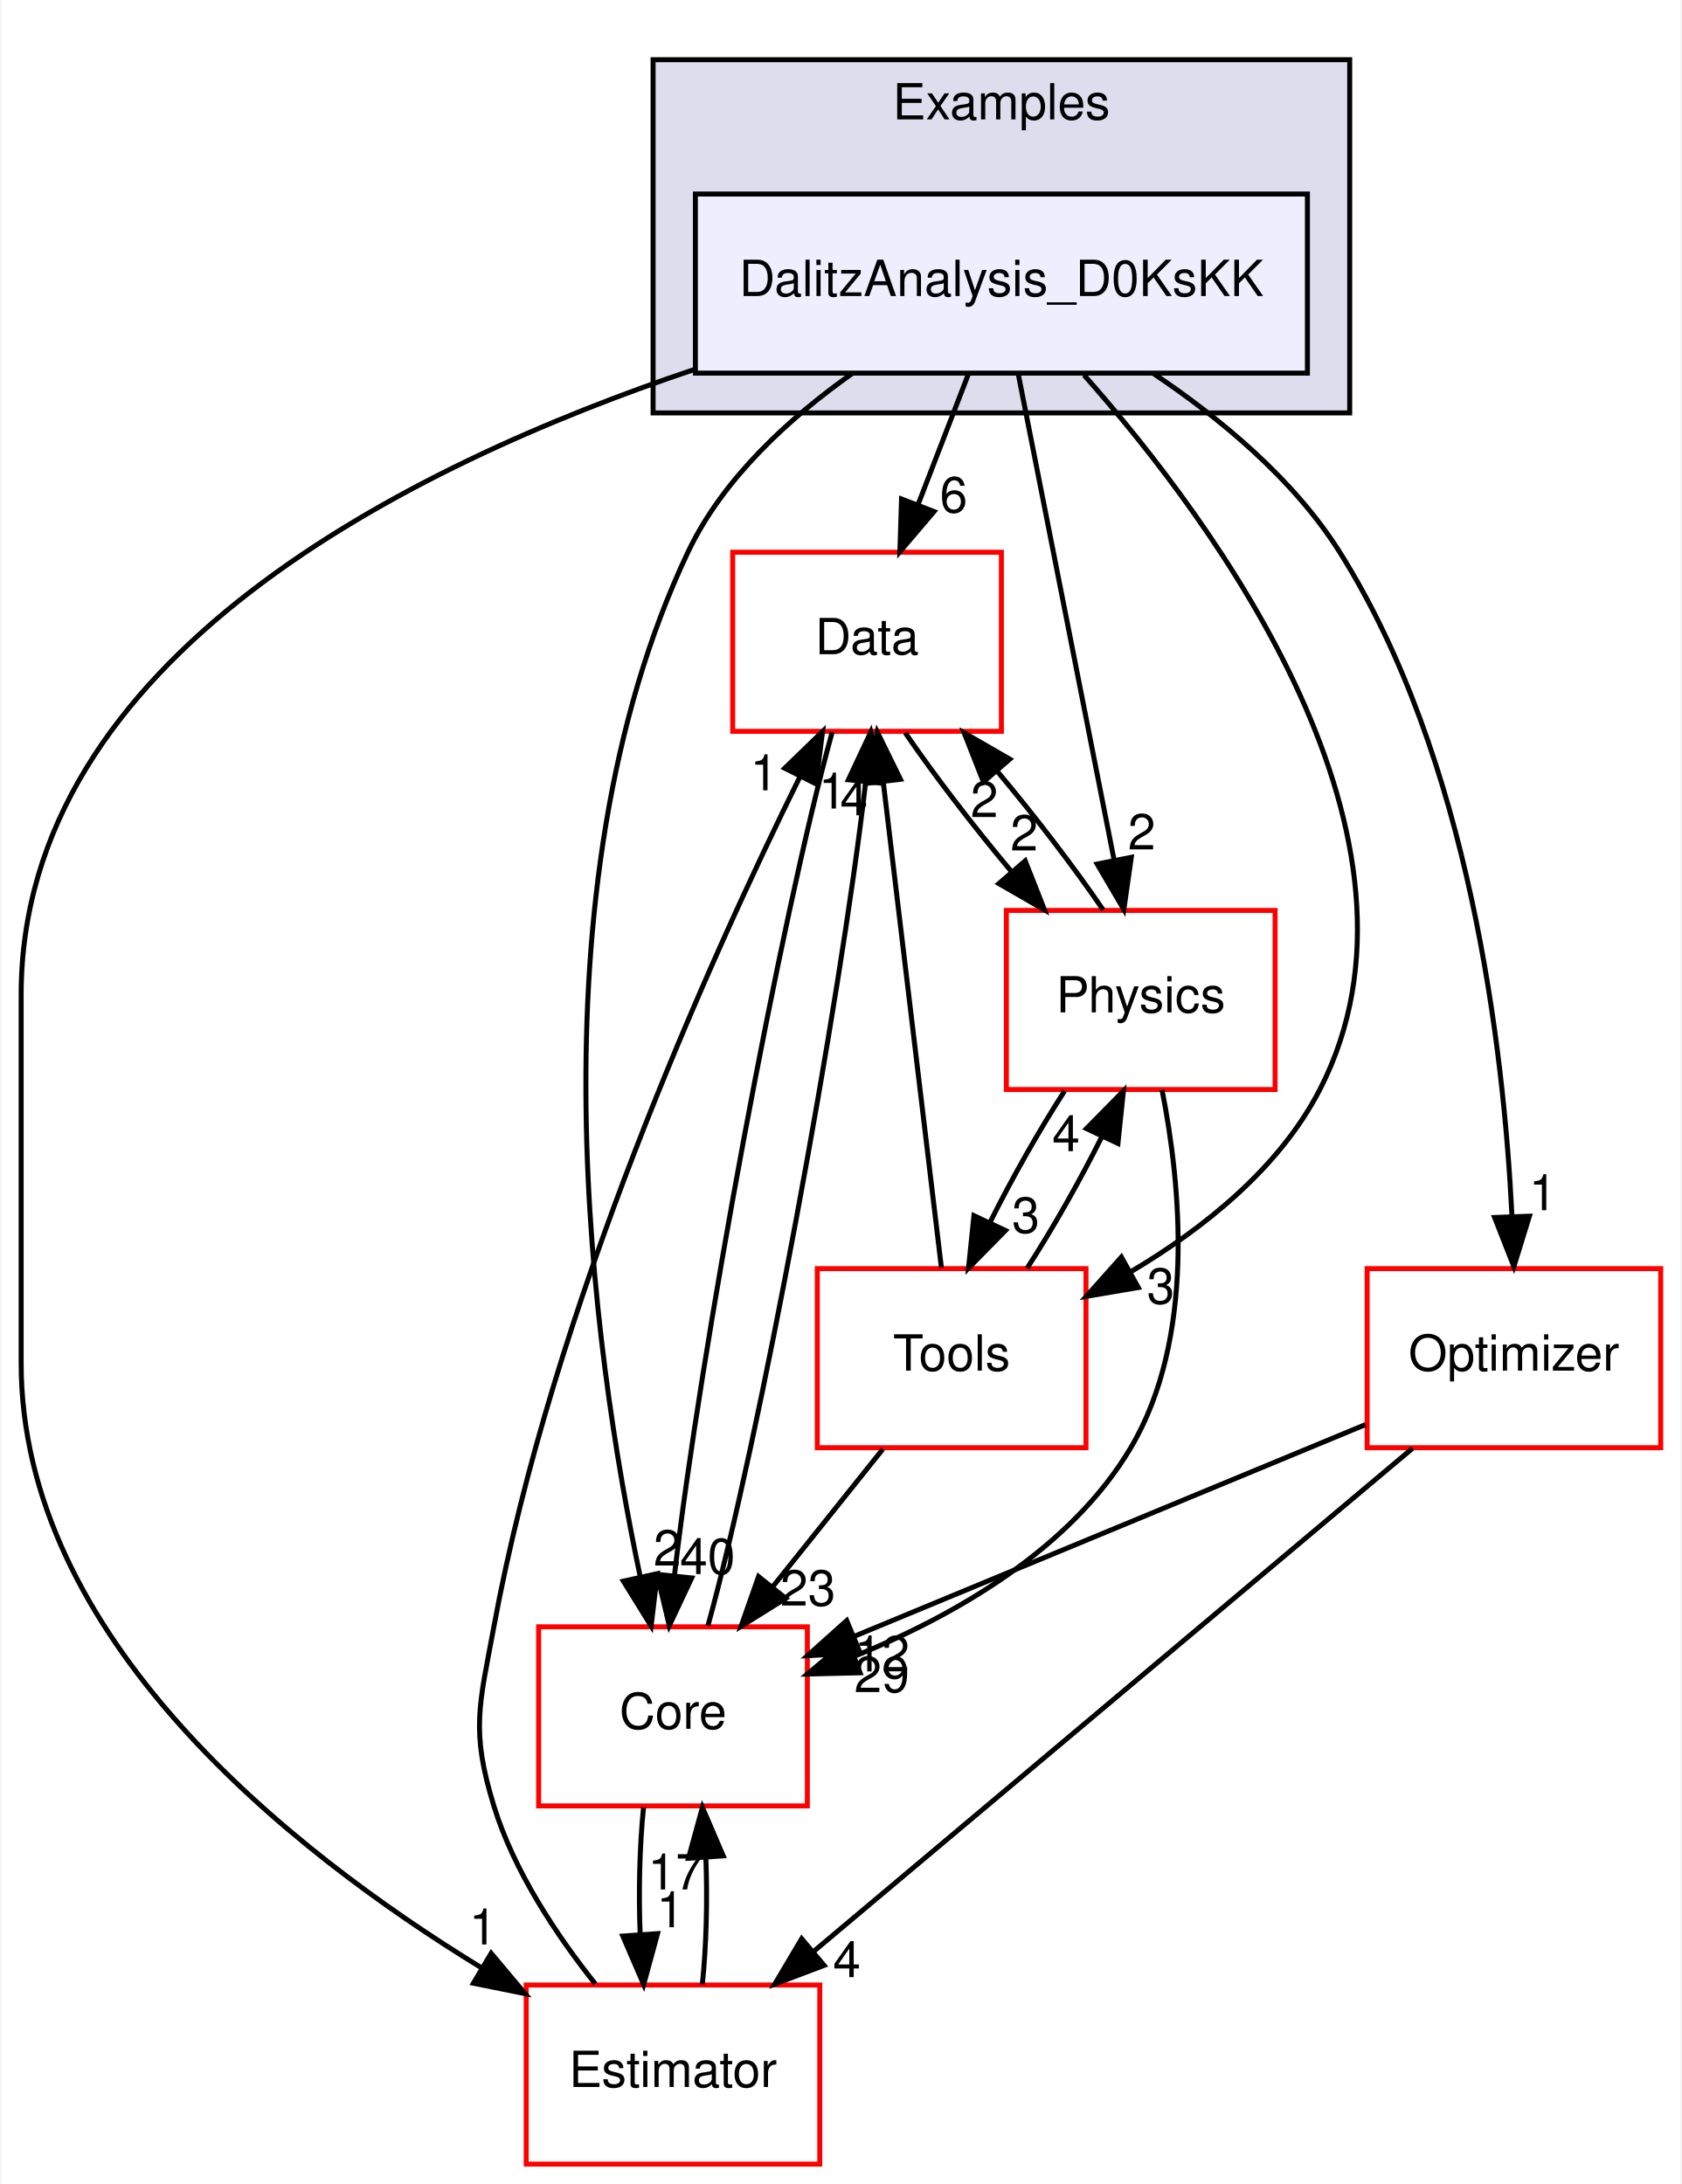
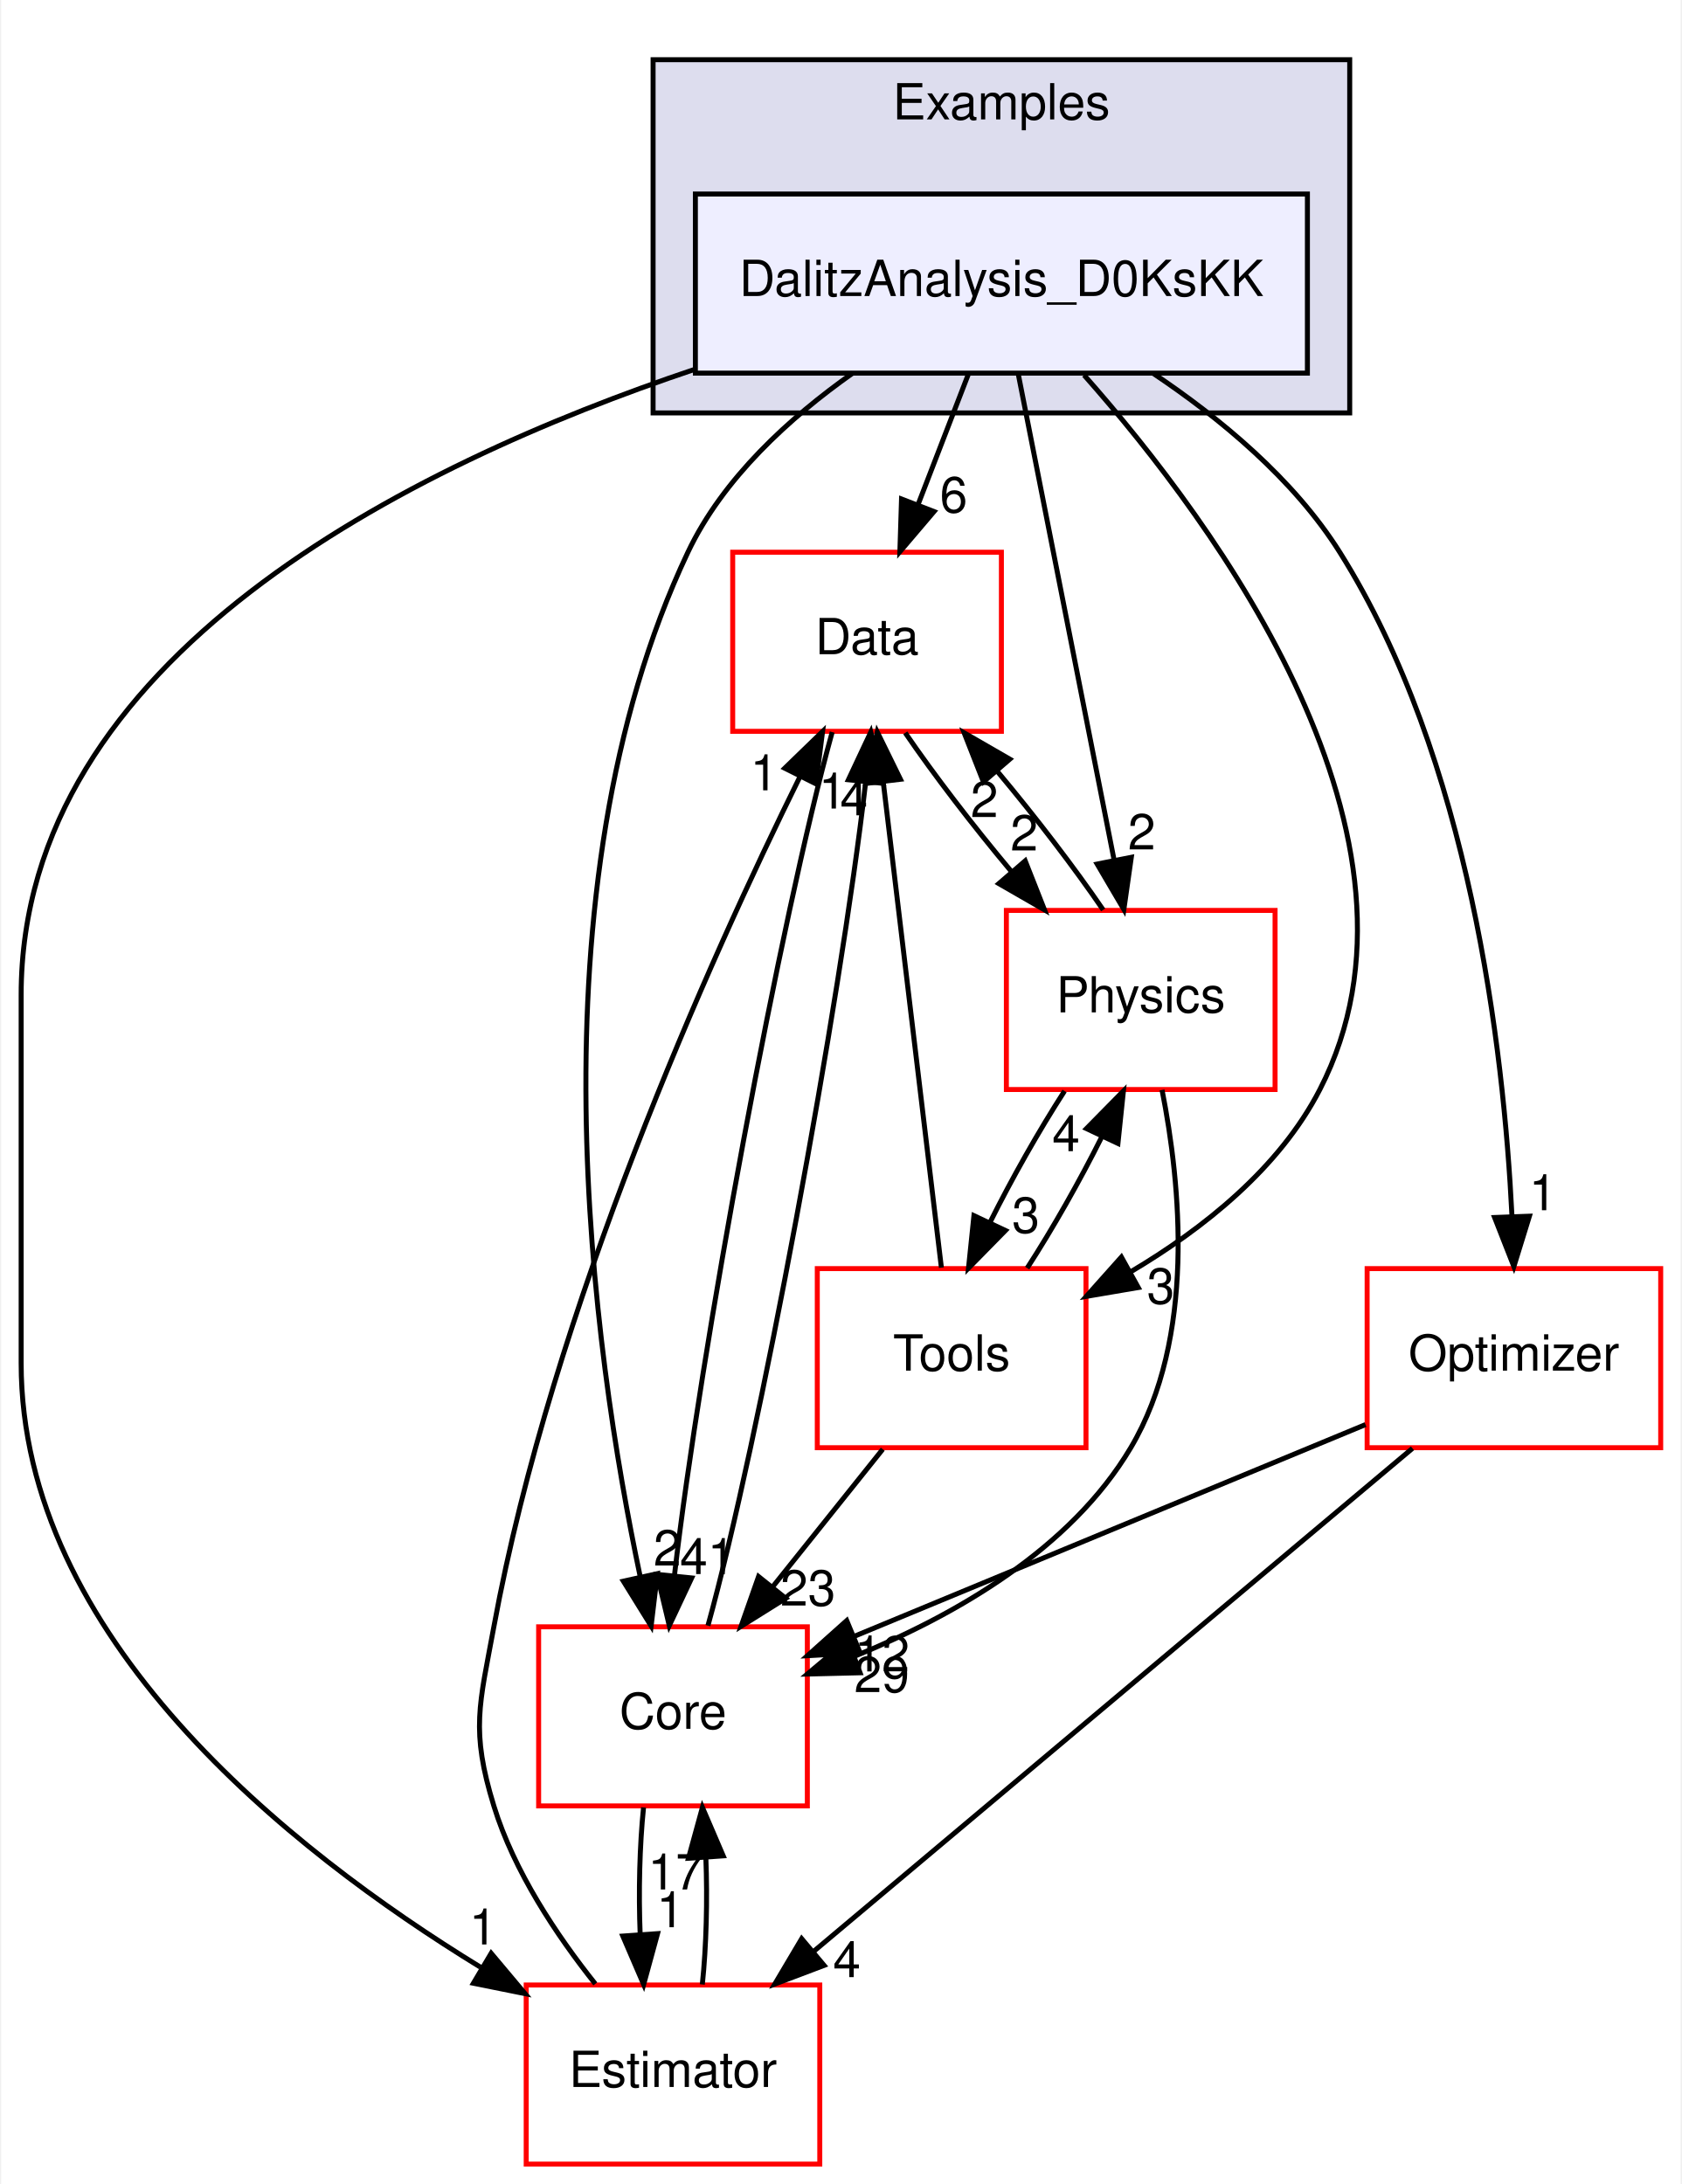
<svg xmlns="http://www.w3.org/2000/svg" xmlns:xlink="http://www.w3.org/1999/xlink" width="338pt" height="439pt" viewBox="0.00 0.00 337.50 439.00">
  <g id="graph0" class="graph" transform="scale(1 1) rotate(0) translate(4 435)">
    <polygon fill="white" stroke="none" points="-4,4 -4,-435 333.5,-435 333.5,4 -4,4" />
    <g id="clust1" class="cluster">
      <g id="a_clust1">
        <a xlink:href="dir_03680f297d755c096b0a1ead13ee12b7.html" target="_top" xlink:title="Examples">
          <polygon fill="#ddddee" stroke="black" points="127,-352 127,-423 267,-423 267,-352 127,-352" />
          <text text-anchor="middle" x="197" y="-411" font-family="Helvetica,sans-Serif" font-size="10.00">Examples</text>
        </a>
      </g>
    </g>
    <g id="node1" class="node">
      <g id="a_node1">
        <a xlink:href="dir_1c3444c9e3a4eb1be4172cbec3187718.html" target="_top" xlink:title="DalitzAnalysis_D0KsKK">
          <polygon fill="#eeeeff" stroke="black" points="258.5,-396 135.5,-396 135.5,-360 258.5,-360 258.5,-396" />
          <text text-anchor="middle" x="197" y="-375.5" font-family="Helvetica,sans-Serif" font-size="10.00">DalitzAnalysis_D0KsKK</text>
        </a>
      </g>
    </g>
    <g id="node2" class="node">
      <g id="a_node2">
        <a xlink:href="dir_e3d743d0ec9b4013b28b5d69101bc7fb.html" target="_top" xlink:title="Data">
          <polygon fill="white" stroke="red" points="197,-324 143,-324 143,-288 197,-288 197,-324" />
          <text text-anchor="middle" x="170" y="-303.5" font-family="Helvetica,sans-Serif" font-size="10.00">Data</text>
        </a>
      </g>
    </g>
    <g id="edge10" class="edge">
      <path fill="none" stroke="black" d="M190.326,-359.697C187.285,-351.813 183.617,-342.304 180.239,-333.546" />
      <polygon fill="black" stroke="black" points="183.462,-332.175 176.597,-324.104 176.931,-334.694 183.462,-332.175" />
      <g id="a_edge10-headlabel">
        <a xlink:href="dir_000010_000002.html" target="_top" xlink:title="6">
          <text text-anchor="middle" x="187.404" y="-332.007" font-family="Helvetica,sans-Serif" font-size="10.00">6</text>
        </a>
      </g>
    </g>
    <g id="node3" class="node">
      <g id="a_node3">
        <a xlink:href="dir_fd3a82303f5206df56505f8b5712131f.html" target="_top" xlink:title="Physics">
          <polygon fill="white" stroke="red" points="252,-252 198,-252 198,-216 252,-216 252,-252" />
          <text text-anchor="middle" x="225" y="-231.5" font-family="Helvetica,sans-Serif" font-size="10.00">Physics</text>
        </a>
      </g>
    </g>
    <g id="edge11" class="edge">
      <path fill="none" stroke="black" d="M200.377,-359.871C205.171,-335.564 213.993,-290.819 219.673,-262.013" />
      <polygon fill="black" stroke="black" points="223.11,-262.677 221.611,-252.189 216.242,-261.323 223.11,-262.677" />
      <g id="a_edge11-headlabel">
        <a xlink:href="dir_000010_000017.html" target="_top" xlink:title="2">
          <text text-anchor="middle" x="225.2" y="-264.253" font-family="Helvetica,sans-Serif" font-size="10.00">2</text>
        </a>
      </g>
    </g>
    <g id="node4" class="node">
      <g id="a_node4">
        <a xlink:href="dir_c6310732a22f63c0c2fc5595561e68f1.html" target="_top" xlink:title="Core">
          <polygon fill="white" stroke="red" points="158,-108 104,-108 104,-72 158,-72 158,-108" />
          <text text-anchor="middle" x="131" y="-87.5" font-family="Helvetica,sans-Serif" font-size="10.00">Core</text>
        </a>
      </g>
    </g>
    <g id="edge12" class="edge">
      <path fill="none" stroke="black" d="M167.118,-359.997C154.46,-351.061 141.033,-338.857 134,-324 101.71,-255.791 114.886,-163.267 124.412,-118.084" />
      <polygon fill="black" stroke="black" points="127.863,-118.686 126.608,-108.166 121.029,-117.173 127.863,-118.686" />
      <g id="a_edge12-headlabel">
        <a xlink:href="dir_000010_000000.html" target="_top" xlink:title="2">
          <text text-anchor="middle" x="129.859" y="-120.31" font-family="Helvetica,sans-Serif" font-size="10.00">2</text>
        </a>
      </g>
    </g>
    <g id="node5" class="node">
      <g id="a_node5">
        <a xlink:href="dir_82ba6d9578c5e1685169ac2984cb18ca.html" target="_top" xlink:title="Estimator">
          <polygon fill="white" stroke="red" points="160.5,-36 101.5,-36 101.5,-0 160.5,-0 160.5,-36" />
          <text text-anchor="middle" x="131" y="-15.5" font-family="Helvetica,sans-Serif" font-size="10.00">Estimator</text>
        </a>
      </g>
    </g>
    <g id="edge13" class="edge">
      <path fill="none" stroke="black" d="M135.478,-360.801C77.676,-341.422 0,-302.773 0,-235 0,-235 0,-235 0,-161 0,-106.038 53.673,-63.258 92.308,-39.583" />
      <polygon fill="black" stroke="black" points="94.461,-42.375 101.274,-34.261 90.888,-36.355 94.461,-42.375" />
      <g id="a_edge13-headlabel">
        <a xlink:href="dir_000010_000006.html" target="_top" xlink:title="1">
          <text text-anchor="middle" x="92.819" y="-44.151" font-family="Helvetica,sans-Serif" font-size="10.00">1</text>
        </a>
      </g>
    </g>
    <g id="node6" class="node">
      <g id="a_node6">
        <a xlink:href="dir_7e461070e7b716e896e0d97cd6a82321.html" target="_top" xlink:title="Tools">
          <polygon fill="white" stroke="red" points="214,-180 160,-180 160,-144 214,-144 214,-180" />
          <text text-anchor="middle" x="187" y="-159.5" font-family="Helvetica,sans-Serif" font-size="10.00">Tools</text>
        </a>
      </g>
    </g>
    <g id="edge14" class="edge">
      <path fill="none" stroke="black" d="M213.618,-359.602C240.214,-329.549 286.843,-266.297 261,-216 252.866,-200.17 237.567,-188.01 222.981,-179.356" />
      <polygon fill="black" stroke="black" points="224.506,-176.199 214.061,-174.418 221.115,-182.324 224.506,-176.199" />
      <g id="a_edge14-headlabel">
        <a xlink:href="dir_000010_000022.html" target="_top" xlink:title="3">
          <text text-anchor="middle" x="229.025" y="-172.956" font-family="Helvetica,sans-Serif" font-size="10.00">3</text>
        </a>
      </g>
    </g>
    <g id="node7" class="node">
      <g id="a_node7">
        <a xlink:href="dir_0851d46a9235ae1eb6aa2c6ee3d9e41b.html" target="_top" xlink:title="Optimizer">
          <polygon fill="white" stroke="red" points="329.5,-180 270.5,-180 270.5,-144 329.5,-144 329.5,-180" />
          <text text-anchor="middle" x="300" y="-159.5" font-family="Helvetica,sans-Serif" font-size="10.00">Optimizer</text>
        </a>
      </g>
    </g>
    <g id="edge15" class="edge">
      <path fill="none" stroke="black" d="M227.474,-359.971C240.928,-350.958 255.757,-338.698 265,-324 291.108,-282.487 297.944,-224.367 299.612,-190.503" />
      <polygon fill="black" stroke="black" points="303.113,-190.536 299.99,-180.412 296.118,-190.274 303.113,-190.536" />
      <g id="a_edge15-headlabel">
        <a xlink:href="dir_000010_000014.html" target="_top" xlink:title="1">
          <text text-anchor="middle" x="305.816" y="-191.734" font-family="Helvetica,sans-Serif" font-size="10.00">1</text>
        </a>
      </g>
    </g>
    <g id="edge1" class="edge">
      <path fill="none" stroke="black" d="M177.68,-287.697C183.408,-279.305 191.257,-269.07 198.974,-259.861" />
      <polygon fill="black" stroke="black" points="201.784,-261.962 205.666,-252.104 196.484,-257.39 201.784,-261.962" />
      <g id="a_edge1-headlabel">
        <a xlink:href="dir_000002_000017.html" target="_top" xlink:title="2">
          <text text-anchor="middle" x="201.586" y="-264.039" font-family="Helvetica,sans-Serif" font-size="10.00">2</text>
        </a>
      </g>
    </g>
    <g id="edge2" class="edge">
      <path fill="none" stroke="black" d="M162.997,-287.849C152.715,-250.832 136.47,-163.181 131.299,-118.386" />
      <polygon fill="black" stroke="black" points="134.759,-117.822 130.255,-108.232 127.796,-118.538 134.759,-117.822" />
      <g id="a_edge2-headlabel">
-         <a xlink:href="dir_000002_000000.html" target="_top" xlink:title="40">
-           <text text-anchor="middle" x="137.951" y="-118.608" font-family="Helvetica,sans-Serif" font-size="10.00">40</text>
+         <a xlink:href="dir_000002_000000.html" target="_top" xlink:title="41">
+           <text text-anchor="middle" x="137.951" y="-118.608" font-family="Helvetica,sans-Serif" font-size="10.00">41</text>
        </a>
      </g>
    </g>
    <g id="edge3" class="edge">
      <path fill="none" stroke="black" d="M217.456,-252.104C211.762,-260.467 203.928,-270.694 196.209,-279.92" />
      <polygon fill="black" stroke="black" points="193.385,-277.835 189.511,-287.697 198.689,-282.403 193.385,-277.835" />
      <g id="a_edge3-headlabel">
        <a xlink:href="dir_000017_000002.html" target="_top" xlink:title="2">
          <text text-anchor="middle" x="193.579" y="-270.759" font-family="Helvetica,sans-Serif" font-size="10.00">2</text>
        </a>
      </g>
    </g>
    <g id="edge4" class="edge">
      <path fill="none" stroke="black" d="M229.285,-215.916C233.043,-196.938 236.087,-166.067 223,-144 210.879,-123.563 187.638,-110.269 167.549,-102.107" />
      <polygon fill="black" stroke="black" points="168.595,-98.76 158.003,-98.503 166.123,-105.309 168.595,-98.76" />
      <g id="a_edge4-headlabel">
        <a xlink:href="dir_000017_000000.html" target="_top" xlink:title="29">
          <text text-anchor="middle" x="172.96" y="-94.874" font-family="Helvetica,sans-Serif" font-size="10.00">29</text>
        </a>
      </g>
    </g>
    <g id="edge5" class="edge">
      <path fill="none" stroke="black" d="M209.691,-215.697C204.543,-207.728 199.102,-198.1 194.698,-189.264" />
      <polygon fill="black" stroke="black" points="197.813,-187.664 190.39,-180.104 191.479,-190.643 197.813,-187.664" />
      <g id="a_edge5-headlabel">
        <a xlink:href="dir_000017_000022.html" target="_top" xlink:title="3">
          <text text-anchor="middle" x="201.912" y="-187.208" font-family="Helvetica,sans-Serif" font-size="10.00">3</text>
        </a>
      </g>
    </g>
    <g id="edge6" class="edge">
      <path fill="none" stroke="black" d="M138.026,-108.232C148.317,-145.324 164.558,-232.981 169.713,-277.712" />
      <polygon fill="black" stroke="black" points="166.25,-278.258 170.752,-287.849 173.214,-277.544 166.25,-278.258" />
      <g id="a_edge6-headlabel">
        <a xlink:href="dir_000000_000002.html" target="_top" xlink:title="1">
          <text text-anchor="middle" x="163.059" y="-272.472" font-family="Helvetica,sans-Serif" font-size="10.00">1</text>
        </a>
      </g>
    </g>
    <g id="edge7" class="edge">
      <path fill="none" stroke="black" d="M125.084,-71.697C124.289,-63.983 124.062,-54.712 124.405,-46.112" />
      <polygon fill="black" stroke="black" points="127.898,-46.324 125.105,-36.104 120.915,-45.836 127.898,-46.324" />
      <g id="a_edge7-headlabel">
        <a xlink:href="dir_000000_000006.html" target="_top" xlink:title="1">
          <text text-anchor="middle" x="130.48" y="-47.608" font-family="Helvetica,sans-Serif" font-size="10.00">1</text>
        </a>
      </g>
    </g>
    <g id="edge8" class="edge">
      <path fill="none" stroke="black" d="M115.39,-36.226C107.627,-45.969 99.054,-58.816 95,-72 90.297,-87.293 92.106,-92.264 95,-108 106.758,-171.932 138.307,-241.988 156.522,-278.89" />
      <polygon fill="black" stroke="black" points="153.456,-280.585 161.062,-287.961 159.716,-277.452 153.456,-280.585" />
      <g id="a_edge8-headlabel">
        <a xlink:href="dir_000006_000002.html" target="_top" xlink:title="1">
          <text text-anchor="middle" x="149.309" y="-276.141" font-family="Helvetica,sans-Serif" font-size="10.00">1</text>
        </a>
      </g>
    </g>
    <g id="edge9" class="edge">
      <path fill="none" stroke="black" d="M136.895,-36.104C137.701,-43.791 137.937,-53.054 137.604,-61.665" />
      <polygon fill="black" stroke="black" points="134.109,-61.48 136.916,-71.697 141.092,-61.96 134.109,-61.48" />
      <g id="a_edge9-headlabel">
        <a xlink:href="dir_000006_000000.html" target="_top" xlink:title="17">
          <text text-anchor="middle" x="131.522" y="-55.2" font-family="Helvetica,sans-Serif" font-size="10.00">17</text>
        </a>
      </g>
    </g>
    <g id="edge16" class="edge">
      <path fill="none" stroke="black" d="M184.942,-180.189C182.041,-204.424 176.718,-248.888 173.271,-277.679" />
      <polygon fill="black" stroke="black" points="169.764,-277.526 172.051,-287.871 176.715,-278.358 169.764,-277.526" />
      <g id="a_edge16-headlabel">
        <a xlink:href="dir_000022_000002.html" target="_top" xlink:title="4">
          <text text-anchor="middle" x="167.372" y="-271.12" font-family="Helvetica,sans-Serif" font-size="10.00">4</text>
        </a>
      </g>
    </g>
    <g id="edge17" class="edge">
      <path fill="none" stroke="black" d="M202.18,-180.104C207.323,-188.045 212.771,-197.666 217.191,-206.515" />
      <polygon fill="black" stroke="black" points="214.091,-208.145 221.522,-215.697 220.422,-205.159 214.091,-208.145" />
      <g id="a_edge17-headlabel">
        <a xlink:href="dir_000022_000017.html" target="_top" xlink:title="4">
          <text text-anchor="middle" x="209.989" y="-203.606" font-family="Helvetica,sans-Serif" font-size="10.00">4</text>
        </a>
      </g>
    </g>
    <g id="edge18" class="edge">
      <path fill="none" stroke="black" d="M173.157,-143.697C166.511,-135.389 158.422,-125.277 151.113,-116.141" />
      <polygon fill="black" stroke="black" points="153.664,-113.727 144.683,-108.104 148.197,-118.099 153.664,-113.727" />
      <g id="a_edge18-headlabel">
        <a xlink:href="dir_000022_000000.html" target="_top" xlink:title="23">
          <text text-anchor="middle" x="158.126" y="-112.26" font-family="Helvetica,sans-Serif" font-size="10.00">23</text>
        </a>
      </g>
    </g>
    <g id="edge19" class="edge">
      <path fill="none" stroke="black" d="M270.175,-148.647C241.531,-136.782 198.197,-118.833 167.504,-106.12" />
      <polygon fill="black" stroke="black" points="168.596,-102.784 158.017,-102.191 165.917,-109.251 168.596,-102.784" />
      <g id="a_edge19-headlabel">
        <a xlink:href="dir_000014_000000.html" target="_top" xlink:title="12">
          <text text-anchor="middle" x="173.003" y="-99.036" font-family="Helvetica,sans-Serif" font-size="10.00">12</text>
        </a>
      </g>
    </g>
    <g id="edge20" class="edge">
      <path fill="none" stroke="black" d="M279.615,-143.871C249.543,-118.604 193.19,-71.254 159.181,-42.679" />
      <polygon fill="black" stroke="black" points="161.365,-39.943 151.458,-36.189 156.862,-45.302 161.365,-39.943" />
      <g id="a_edge20-headlabel">
        <a xlink:href="dir_000014_000006.html" target="_top" xlink:title="4">
          <text text-anchor="middle" x="165.944" y="-37.581" font-family="Helvetica,sans-Serif" font-size="10.00">4</text>
        </a>
      </g>
    </g>
  </g>
</svg>
